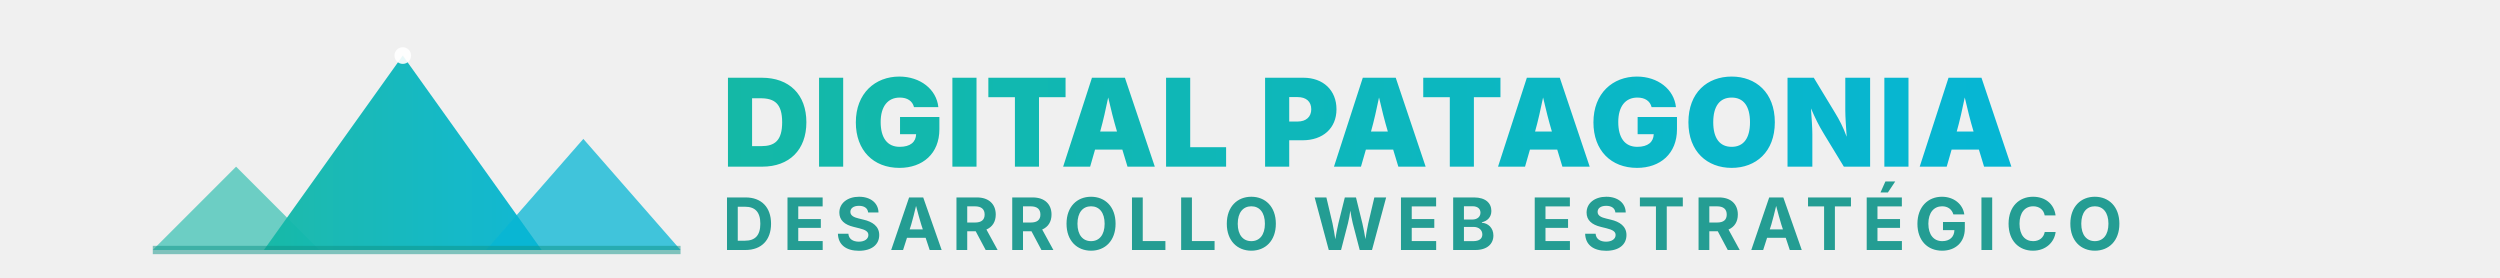
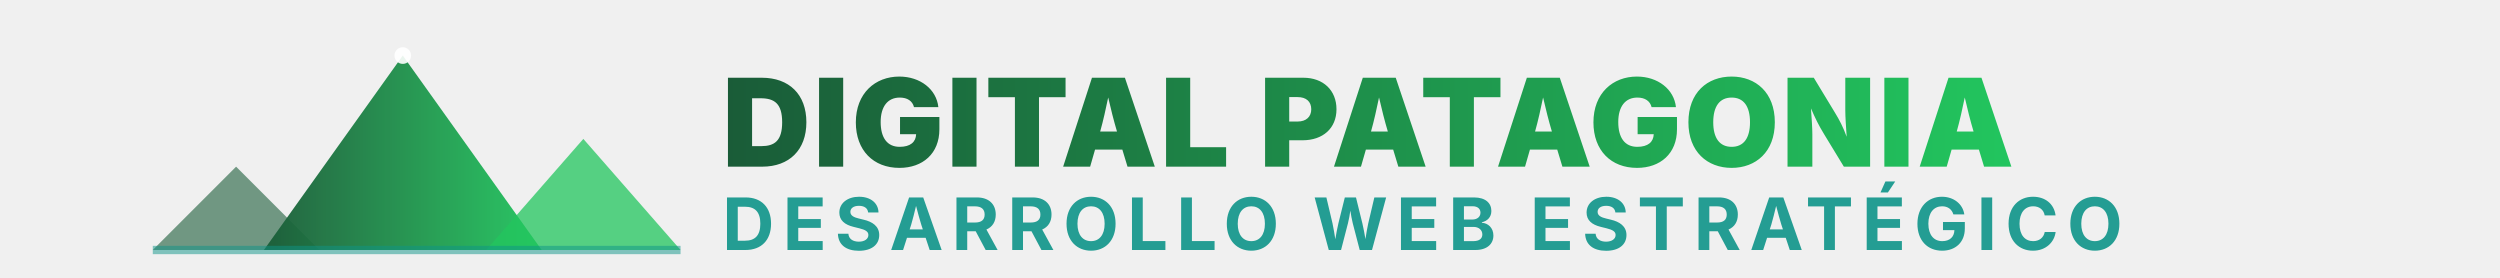
<svg xmlns="http://www.w3.org/2000/svg" viewBox="0 0 900 100" style="max-width: 100%;">
  <defs>
    <linearGradient id="grad1b" x1="0%" y1="0%" x2="100%" y2="0%">
-       <stop offset="0%" style="stop-color:#14b8a6;stop-opacity:1" />
-       <stop offset="100%" style="stop-color:#06b6d4;stop-opacity:1" />
+       <stop offset="0%" style="stop-color:#1a5c38;stop-opacity:1" />
+       <stop offset="100%" style="stop-color:#22c55e;stop-opacity:1" />
    </linearGradient>
  </defs>
  <g transform="translate(40, 5)">
-     <path d="M 15 85 L 45 55 L 75 85 Z" fill="#14b8a6" opacity="0.6" />
+     <path d="M 15 85 L 45 55 L 75 85 Z" fill="#1a5c38" opacity="0.6" />
    <path d="M 55 85 L 105 15 L 155 85 Z" fill="url(#grad1b)" opacity="0.95" />
    <circle cx="105" cy="15" r="3" fill="white" opacity="0.9" />
-     <path d="M 135 85 L 170 45 L 205 85 Z" fill="#06b6d4" opacity="0.75" />
+     <path d="M 135 85 L 170 45 L 205 85 Z" fill="#22c55e" opacity="0.75" />
    <line x1="15" y1="85" x2="205" y2="85" stroke="#0d9488" stroke-width="3" opacity="0.5" />
  </g>
  <text x="260" y="60" font-family="'Inter', sans-serif" font-size="44" font-weight="900" fill="url(#grad1b)" letter-spacing="1">
        DIGITAL PATAGONIA
    </text>
  <text x="260" y="90" font-family="'Inter', sans-serif" font-size="26" font-weight="700" fill="#0d9488" letter-spacing="3" opacity="0.9">
        DESARROLLO WEB ESTRATÉGICO
    </text>
</svg>
